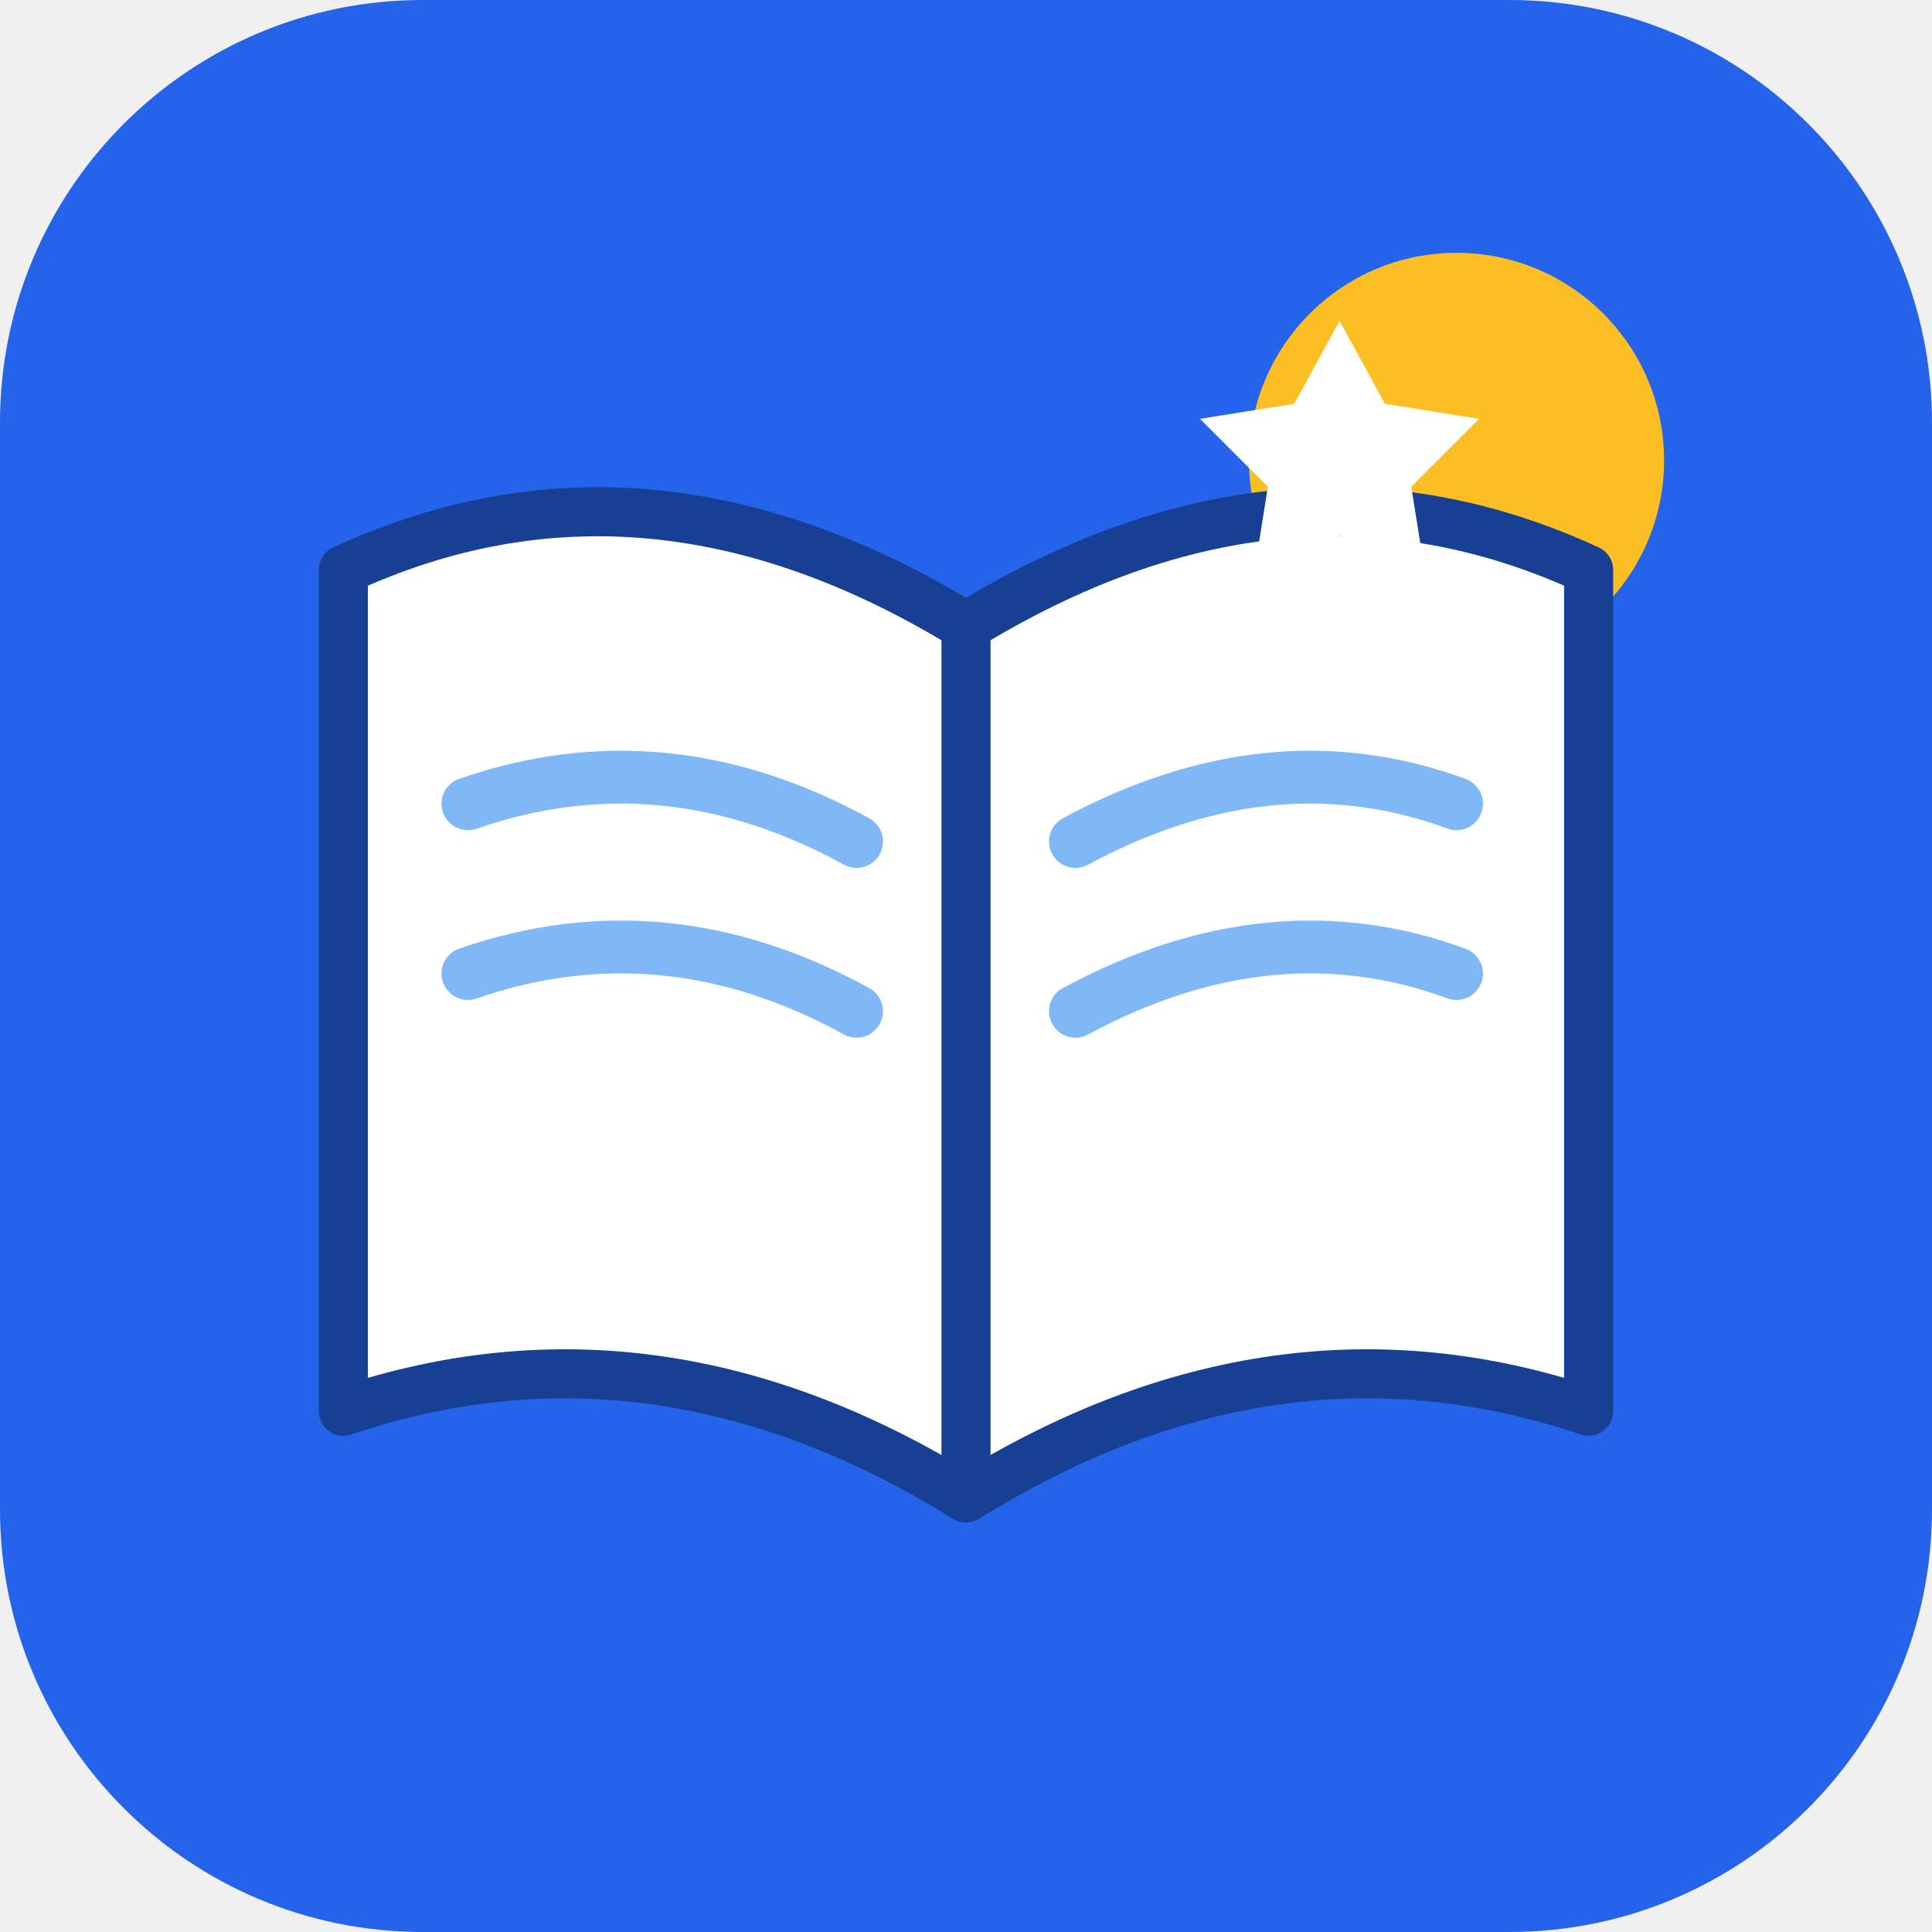
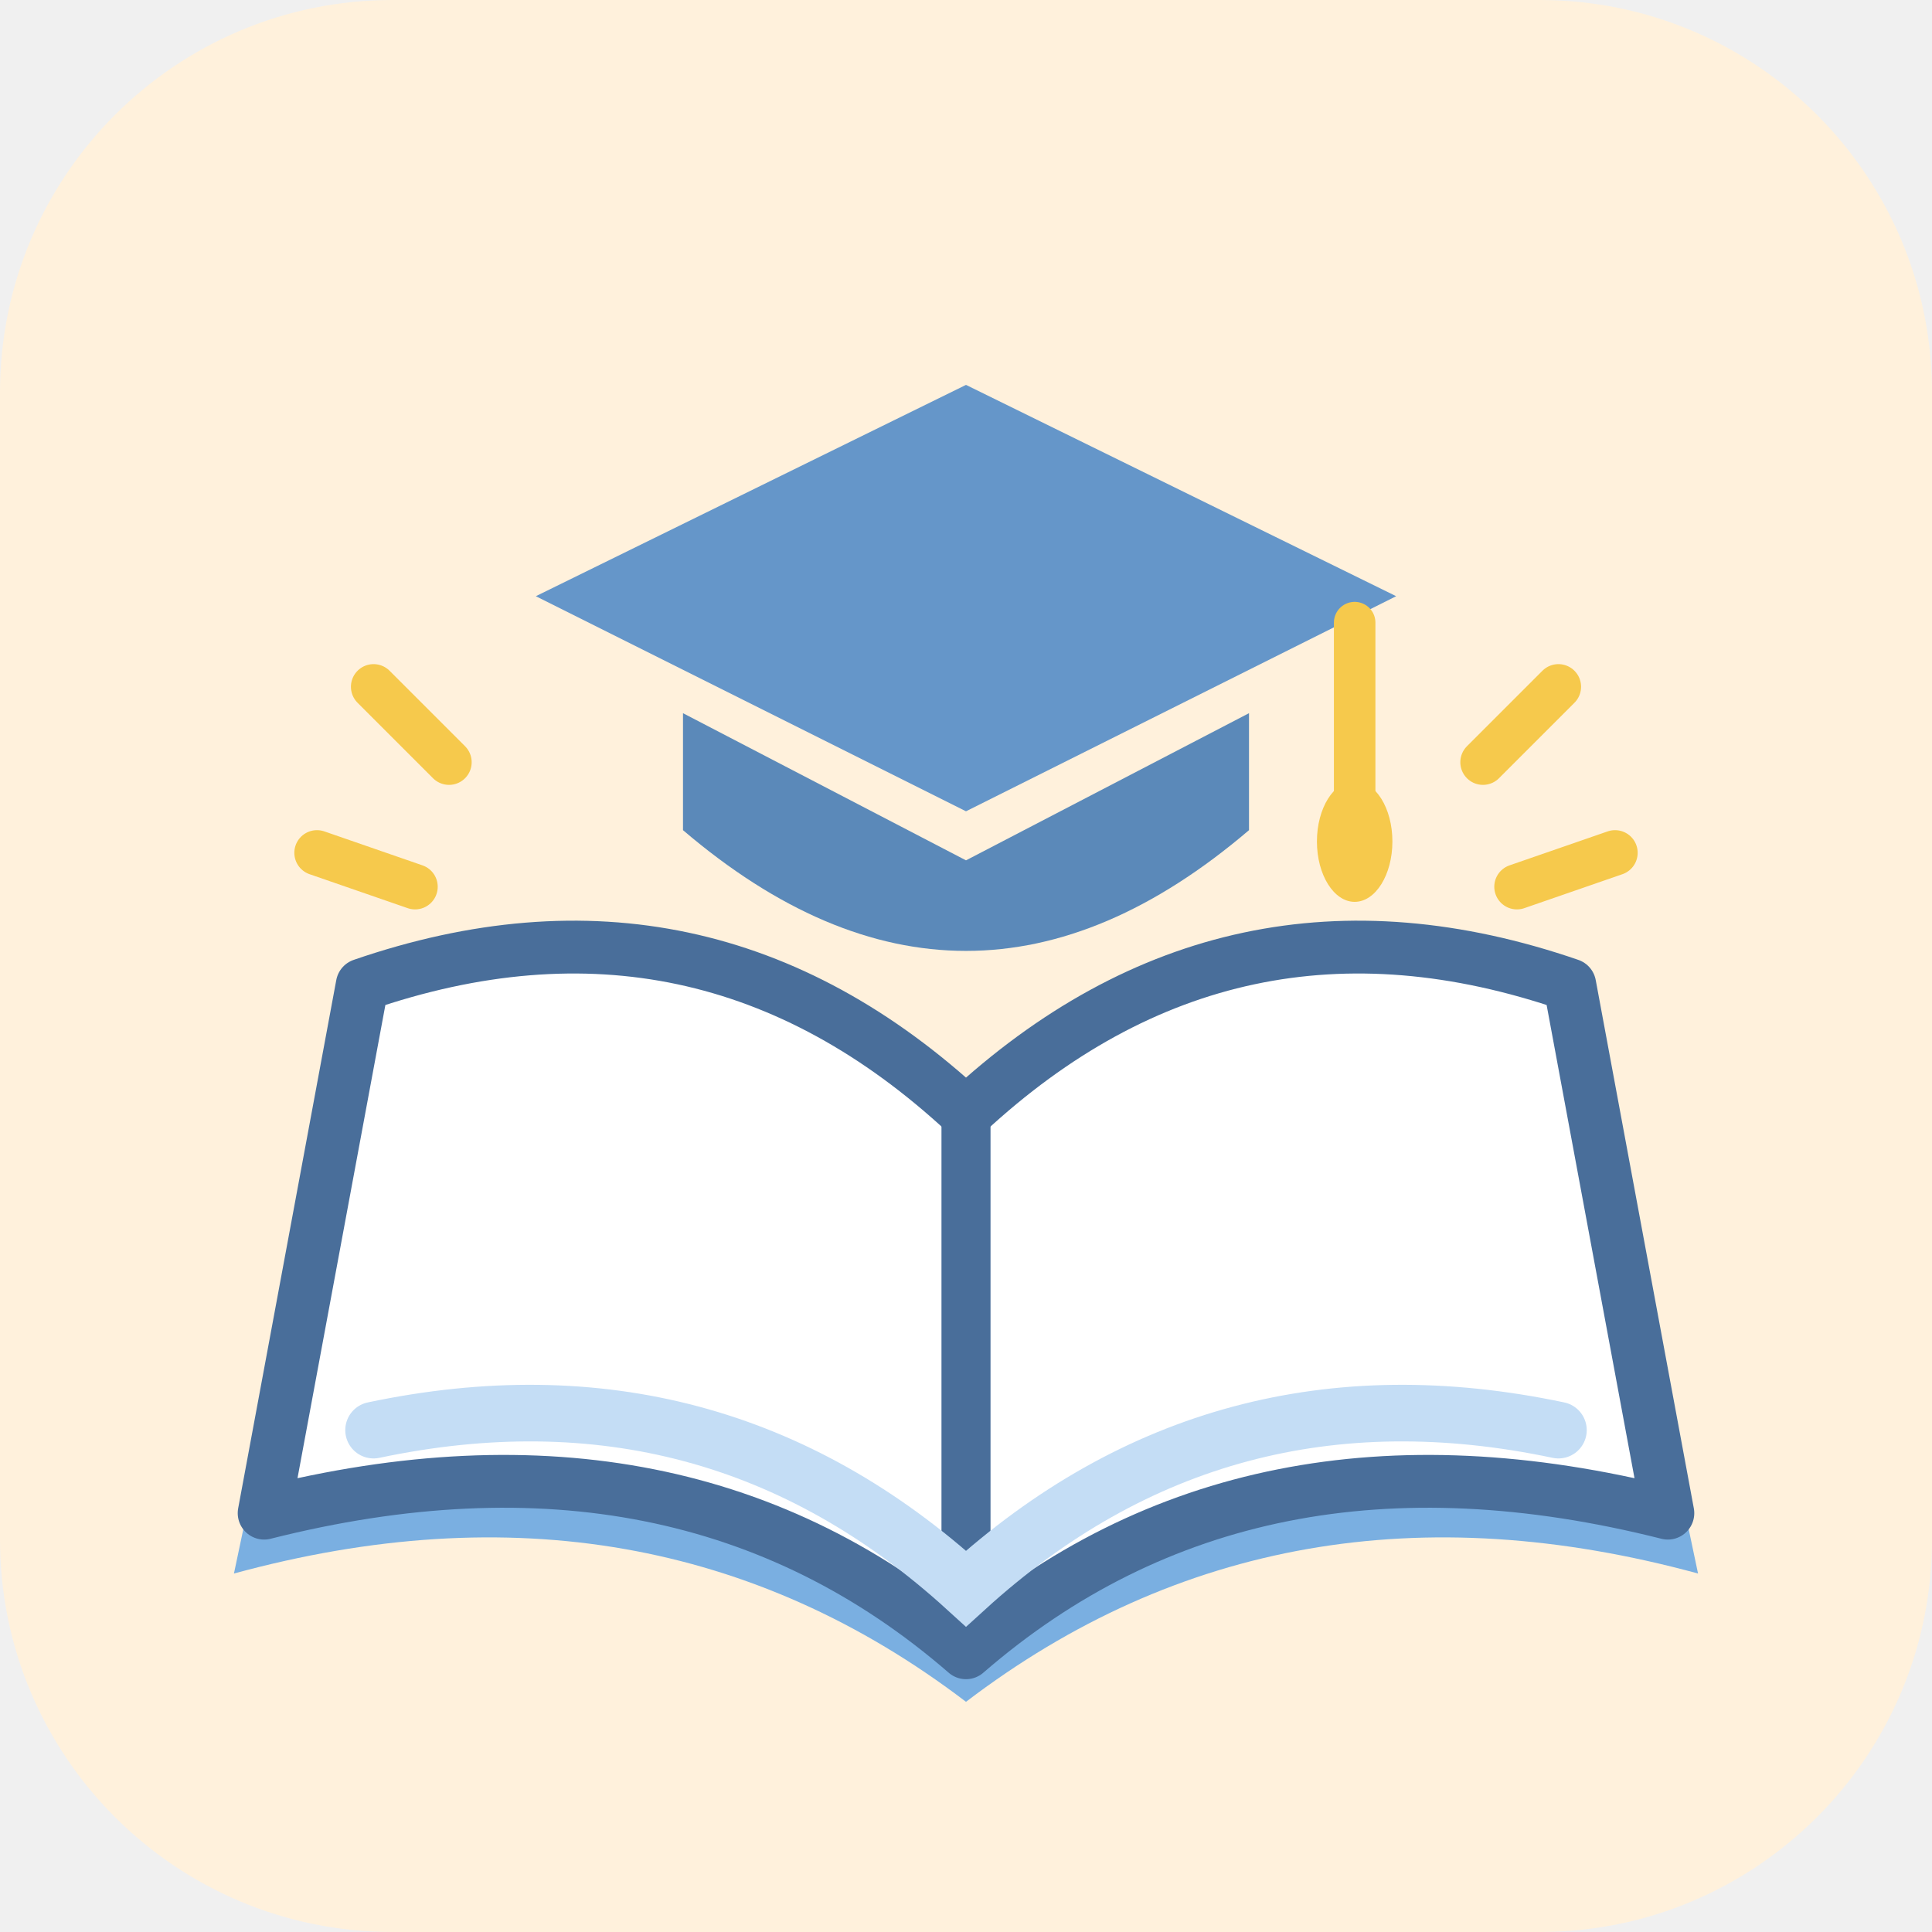
<svg xmlns="http://www.w3.org/2000/svg" viewBox="0 0 512 512">
-   <rect width="512" height="512" rx="112" fill="#2563eb" />
-   <circle cx="386" cy="122" r="55" fill="#fbbf24" />
-   <path d="M91 151q80-37 165 15 85-52 165-15v223q-83-28-165 23-82-51-165-23z" fill="#fff" stroke="#173f94" stroke-width="13" stroke-linejoin="round" />
-   <path d="M256 166v231" stroke="#173f94" stroke-width="13" />
-   <path d="M124 213q52-18 103 10M124 258q52-18 103 10M285 223q52-28 101-10M285 268q52-28 101-10" fill="none" stroke="#80b8f7" stroke-width="14" stroke-linecap="round" />
-   <path d="m355 85 12 22 25 4-18 18 4 25-23-12-23 12 4-25-18-18 25-4z" fill="#fff" />
+   <rect width="512" height="512" rx="104" fill="#fff1dc" />
+   <path d="M142 158 256 102l114 56-114 57z" fill="#6596c9" />
+   <path d="M181 189v31q75 64 150 0v-31l-75 39z" fill="#5b89b9" />
+   <path d="M359 165v52" fill="none" stroke="#f6c94c" stroke-width="11" stroke-linecap="round" />
+   <ellipse cx="359" cy="223" rx="10" ry="16" fill="#f6c94c" />
+   <path d="m119 202-20-20m11 53-26-9m309-24 20-20m-11 53 26-9" fill="none" stroke="#f6c94c" stroke-width="12" stroke-linecap="round" />
+   <path d="M256 306q-68-67-163-36l-31 147q110-30 194 34 84-64 194-34l-31-147q-95-31-163 36z" fill="#7aafe1" />
+   <path d="M256 295q-70-65-160-34L70 401q111-28 186 37 75-65 186-37l-26-140q-90-31-160 34z" fill="#fff" stroke="#496e9a" stroke-width="14" stroke-linejoin="round" />
+   <path d="M256 295v143" stroke="#496e9a" stroke-width="13" stroke-linecap="round" />
+   <path d="M99 379q90-19 157 42 67-61 157-42" fill="none" stroke="#c4ddf5" stroke-width="15" stroke-linecap="round" />
</svg>
